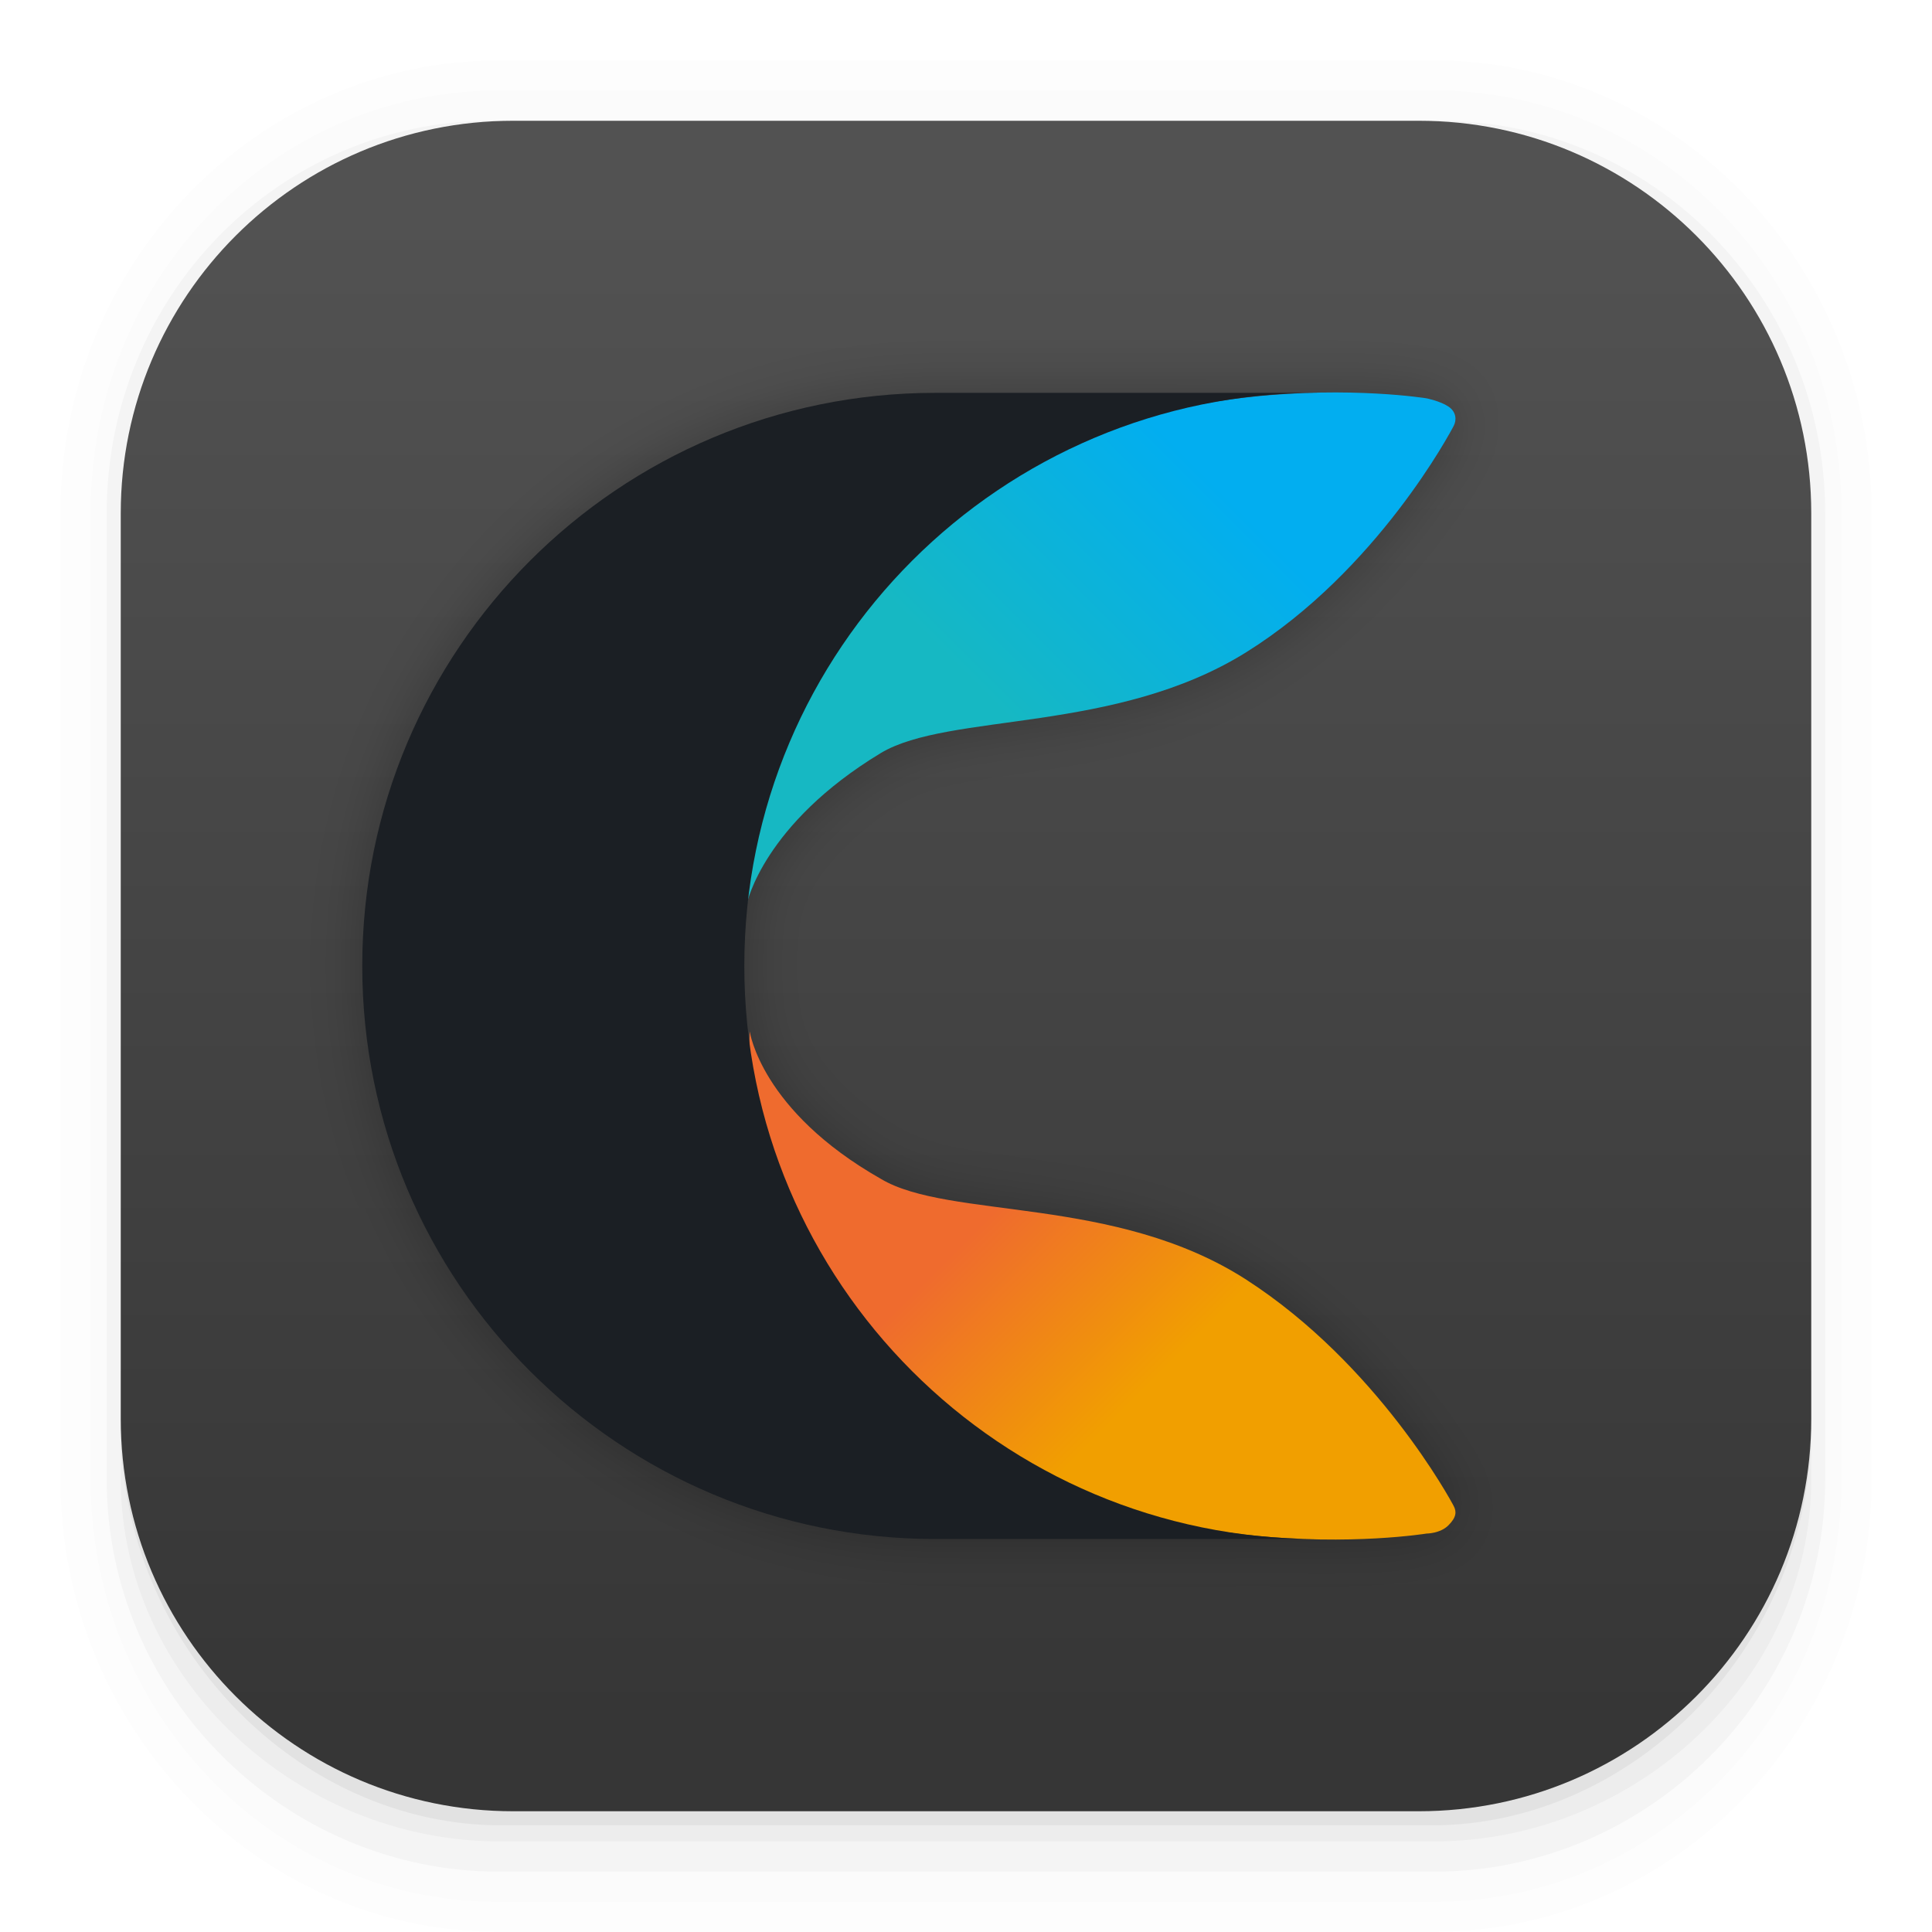
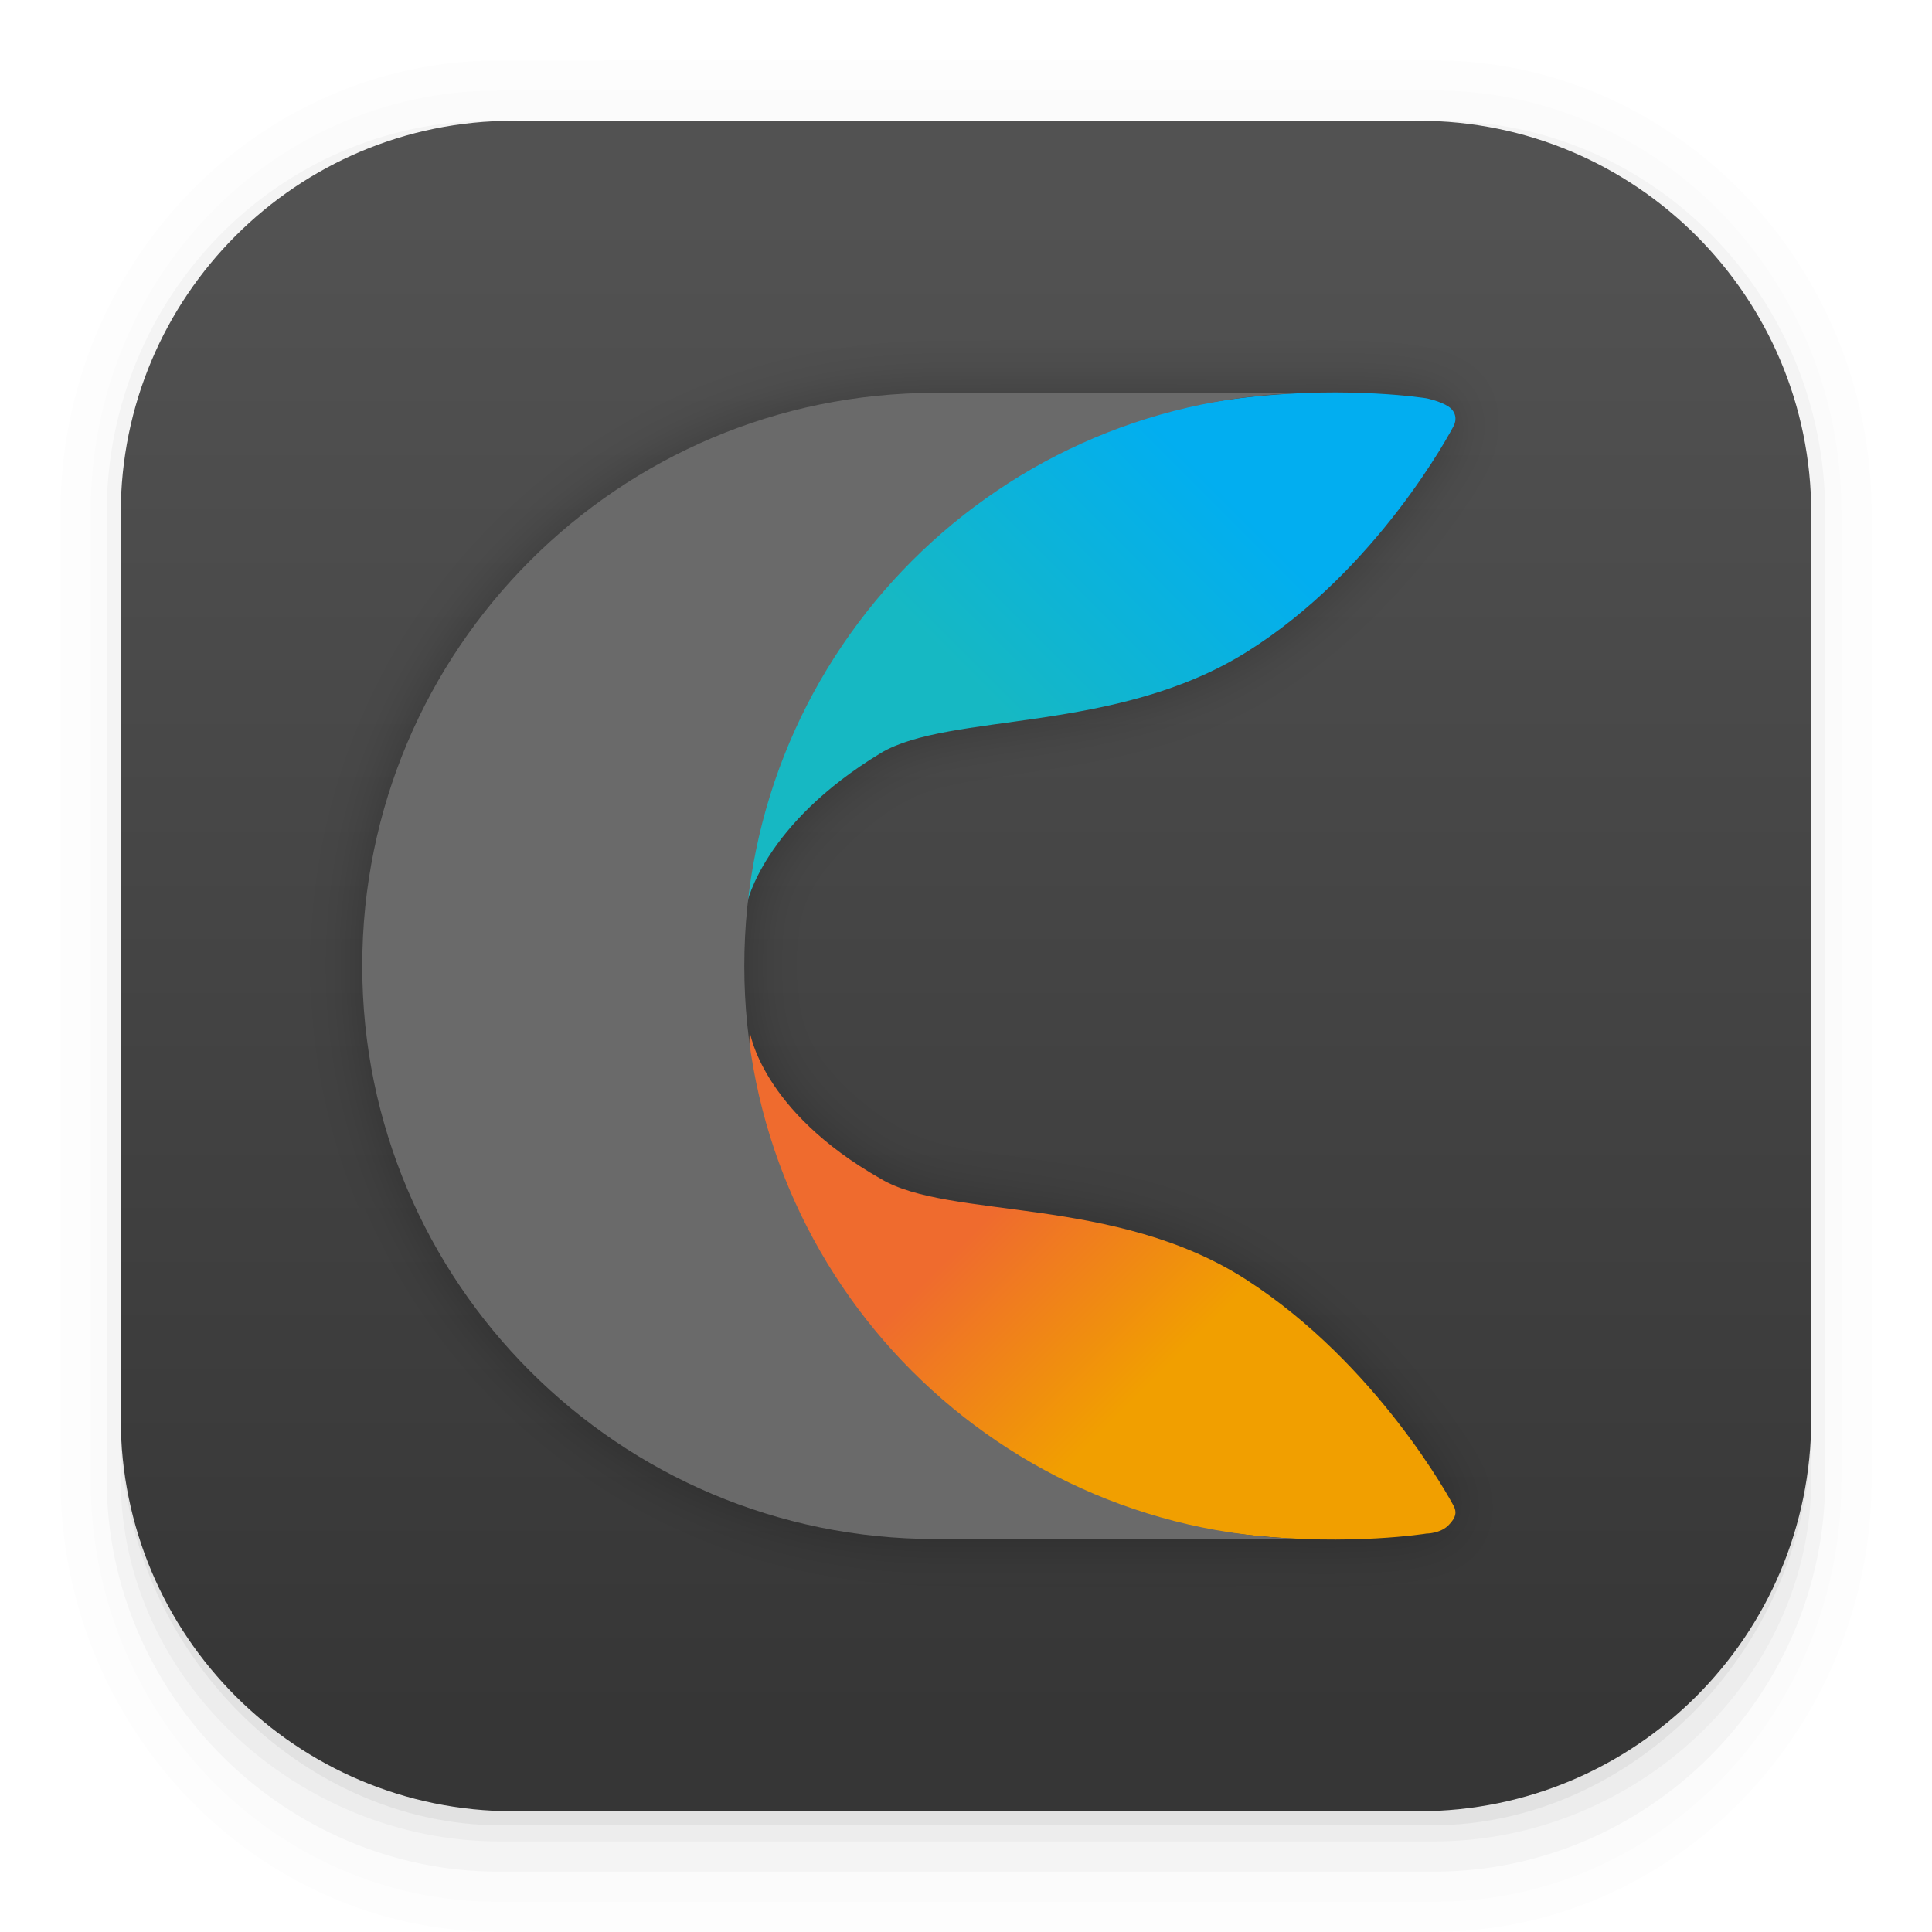
<svg xmlns="http://www.w3.org/2000/svg" width="64" height="64">
  <defs>
    <linearGradient id="c" x1="24.838" x2="46.732" y1="33.654" y2="55.548" gradientUnits="userSpaceOnUse">
-       <stop offset=".357" stop-color="#ef6b2e" />
-       <stop offset=".633" stop-color="#f19f00" />
+       <stop offset="0.357" stop-color="#ef6b2e" />
+       <stop offset="0.633" stop-color="#f19f00" />
    </linearGradient>
    <linearGradient id="d" x1="24.859" x2="46.753" y1="30.388" y2="8.493" gradientUnits="userSpaceOnUse">
-       <stop offset=".371" stop-color="#16b8c3" />
-       <stop offset=".742" stop-color="#02aef0" />
+       <stop offset="0.371" stop-color="#16b8c3" />
+       <stop offset="0.742" stop-color="#02aef0" />
    </linearGradient>
    <filter id="b" width="1.123" height="1.117" x="-.061" y="-.059" color-interpolation-filters="sRGB">
      <feGaussianBlur stdDeviation="1.026" />
    </filter>
    <linearGradient id="darkTileBg" x1="0" x2="0" y1="0.946" y2="0.054">
      <stop offset="0" stop-color="#363636" />
      <stop offset="1" stop-color="#525252" />
    </linearGradient>
  </defs>
  <g color="#000">
    <path d="M4.37.53C2.254.53.53 2.312.53 4.496v8.468c0 2.184 1.725 3.968 3.84 3.968h8.194c2.114 0 3.84-1.783 3.84-3.968V4.497c0-2.184-1.726-3.968-3.84-3.968zm.256.52h7.681c1.844 0 3.33 1.534 3.33 3.44v7.937c0 1.906-1.485 3.44-3.33 3.44h-7.68c-1.845 0-3.33-1.534-3.33-3.44V4.49c0-1.906 1.485-3.44 3.33-3.44z" opacity=".01" style="font-feature-settings:normal;font-variant-alternates:normal;font-variant-caps:normal;font-variant-east-asian:normal;font-variant-ligatures:normal;font-variant-numeric:normal;font-variant-position:normal;font-variation-settings:normal;inline-size:0;isolation:auto;mix-blend-mode:normal;shape-margin:0;shape-padding:0;text-decoration-color:#000;text-decoration-line:none;text-decoration-style:solid;text-indent:0;text-orientation:mixed;text-transform:none;white-space:normal" transform="scale(3.7796)" />
    <path d="M4.359.794C2.392.794.795 2.447.795 4.48v8.5c0 2.035 1.597 3.688 3.564 3.688h8.216c1.967 0 3.564-1.653 3.564-3.688v-8.5c0-2.034-1.597-3.687-3.564-3.687zm.272.256h7.672c1.842 0 3.325 1.534 3.325 3.44v7.937c0 1.906-1.483 3.44-3.325 3.44H4.63c-1.842 0-3.325-1.534-3.325-3.44V4.49c0-1.906 1.483-3.44 3.325-3.44z" opacity=".01" style="font-feature-settings:normal;font-variant-alternates:normal;font-variant-caps:normal;font-variant-east-asian:normal;font-variant-ligatures:normal;font-variant-numeric:normal;font-variant-position:normal;font-variation-settings:normal;inline-size:0;isolation:auto;mix-blend-mode:normal;shape-margin:0;shape-padding:0;text-decoration-color:#000;text-decoration-line:none;text-decoration-style:solid;text-indent:0;text-orientation:mixed;text-transform:none;white-space:normal" transform="scale(3.7796)" />
    <path d="M4.31 1.058c-1.866 0-3.375 1.539-3.375 3.44v8.467c0 1.9 1.57 3.439 3.435 3.439h8.2c1.866 0 3.427-1.538 3.427-3.44V4.498c0-1.9-1.51-3.439-3.375-3.439h-.097c1.794.087 3.214 1.582 3.214 3.432v7.937c0 1.906-1.506 3.44-3.377 3.44h-7.79c-1.871 0-3.377-1.534-3.377-3.44V4.49c0-1.85 1.42-3.345 3.214-3.432z" opacity=".03" style="font-feature-settings:normal;font-variant-alternates:normal;font-variant-caps:normal;font-variant-east-asian:normal;font-variant-ligatures:normal;font-variant-numeric:normal;font-variant-position:normal;font-variation-settings:normal;inline-size:0;isolation:auto;mix-blend-mode:normal;shape-margin:0;shape-padding:0;text-decoration-color:#000;text-decoration-line:none;text-decoration-style:solid;text-indent:0;text-orientation:mixed;text-transform:none;white-space:normal" transform="scale(3.7796)" />
    <path d="M4 46.969V49c0 6.648 5.896 12 12.544 12h30.961C54.153 61 60 55.648 60 49v-1.992a12.97 12.97 0 0 1-13 12.963H17.002A12.973 12.973 0 0 1 4 46.969" opacity=".03" style="font-feature-settings:normal;font-variant-alternates:normal;font-variant-caps:normal;font-variant-east-asian:normal;font-variant-ligatures:normal;font-variant-numeric:normal;font-variant-position:normal;font-variation-settings:normal;inline-size:0;isolation:auto;mix-blend-mode:normal;shape-margin:0;shape-padding:0;text-decoration-color:#000;text-decoration-line:none;text-decoration-style:solid;text-indent:0;text-orientation:mixed;text-transform:none;white-space:normal" />
    <path d="M1.058 11.906v.592c0 1.939 1.573 3.5 3.332 3.5h8.16c1.76 0 3.325-1.561 3.325-3.5v-.58c-.006 2.095-1.537 3.78-3.44 3.78H4.498c-1.905 0-3.44-1.692-3.44-3.792" opacity=".05" style="font-feature-settings:normal;font-variant-alternates:normal;font-variant-caps:normal;font-variant-east-asian:normal;font-variant-ligatures:normal;font-variant-numeric:normal;font-variant-position:normal;font-variation-settings:normal;inline-size:0;isolation:auto;mix-blend-mode:normal;shape-margin:0;shape-padding:0;text-decoration-color:#000;text-decoration-line:none;text-decoration-style:solid;text-indent:0;text-orientation:mixed;text-transform:none;white-space:normal" transform="scale(3.7796)" />
  </g>
  <rect width="56" height="56" x="4" y="4" fill="url(#darkTileBg)" rx="13.002" ry="13.002" />
  <g fill-rule="evenodd" stroke-width="1.106" clip-rule="evenodd" filter="url(#b)" opacity=".25" transform="translate(2.96 3.07)scale(.904)">
    <path d="M29 39.8c2.5 1.5 8.6.6 13.4 3.7s7.5 8.1 7.6 8.3.1.4-.2.7-.8.3-.8.3-11.1 1.8-18.2-4.9c-7.2-6.7-6.6-13.5-6.6-13.5s.4 2.9 4.8 5.4m-4.9-10.1s-.5-6.9 6.6-13.5c7.2-6.8 18.3-5 18.3-5s.5.1.8.3.3.5.2.7-2.8 5.3-7.6 8.3-10.9 2.2-13.4 3.7c-4.3 2.6-4.9 5.5-4.9 5.5" />
    <path d="M24 32c0 11.6 9.4 21 21 21H31c-11.6 0-21-9.4-21-21s9.4-21 21-21h14c-11.6 0-21 9.4-21 21" />
  </g>
  <g fill-rule="evenodd" stroke-width="1.106" clip-rule="evenodd">
-     <path fill="url(#c)" d="M29 39.8c2.5 1.5 8.6.6 13.4 3.7s7.5 8.1 7.6 8.3.1.4-.2.7-.8.3-.8.3-11.1 1.8-18.2-4.9c-7.2-6.7-6.6-13.5-6.6-13.5s.4 2.9 4.8 5.4" transform="translate(2.96 3.07)scale(.904)" />
-     <path fill="url(#d)" d="M24.1 29.7s-.5-6.9 6.6-13.5c7.2-6.8 18.3-5 18.3-5s.5.1.8.3.3.5.2.7-2.8 5.3-7.6 8.3-10.9 2.2-13.4 3.7c-4.3 2.6-4.9 5.5-4.9 5.5" transform="translate(2.96 3.07)scale(.904)" />
-     <path fill="#1b1f24" d="M24.656 31.998c0 10.487 8.498 18.984 18.984 18.984H30.984C20.498 50.982 12 42.485 12 31.998s8.498-18.984 18.984-18.984H43.64c-10.486 0-18.984 8.498-18.984 18.984" />
+     <path d="M29 39.8c2.5 1.5 8.6.6 13.4 3.7s7.5 8.1 7.6 8.3.1.4-.2.7-.8.3-.8.3-11.1 1.8-18.2-4.9c-7.2-6.7-6.6-13.5-6.6-13.5s.4 2.9 4.8 5.4" transform="translate(2.96 3.07)scale(.904)" fill="url(#c)" />
+     <path d="M24.1 29.7s-.5-6.9 6.6-13.5c7.2-6.8 18.3-5 18.3-5s.5.1.8.3.3.5.2.7-2.8 5.3-7.6 8.3-10.9 2.2-13.4 3.7c-4.3 2.6-4.9 5.5-4.9 5.5" transform="translate(2.96 3.07)scale(.904)" fill="url(#d)" />
+     <path d="M24.656 31.998c0 10.487 8.498 18.984 18.984 18.984H30.984C20.498 50.982 12 42.485 12 31.998s8.498-18.984 18.984-18.984H43.64c-10.486 0-18.984 8.498-18.984 18.984" style="fill: rgb(106, 106, 106);" />
  </g>
</svg>
